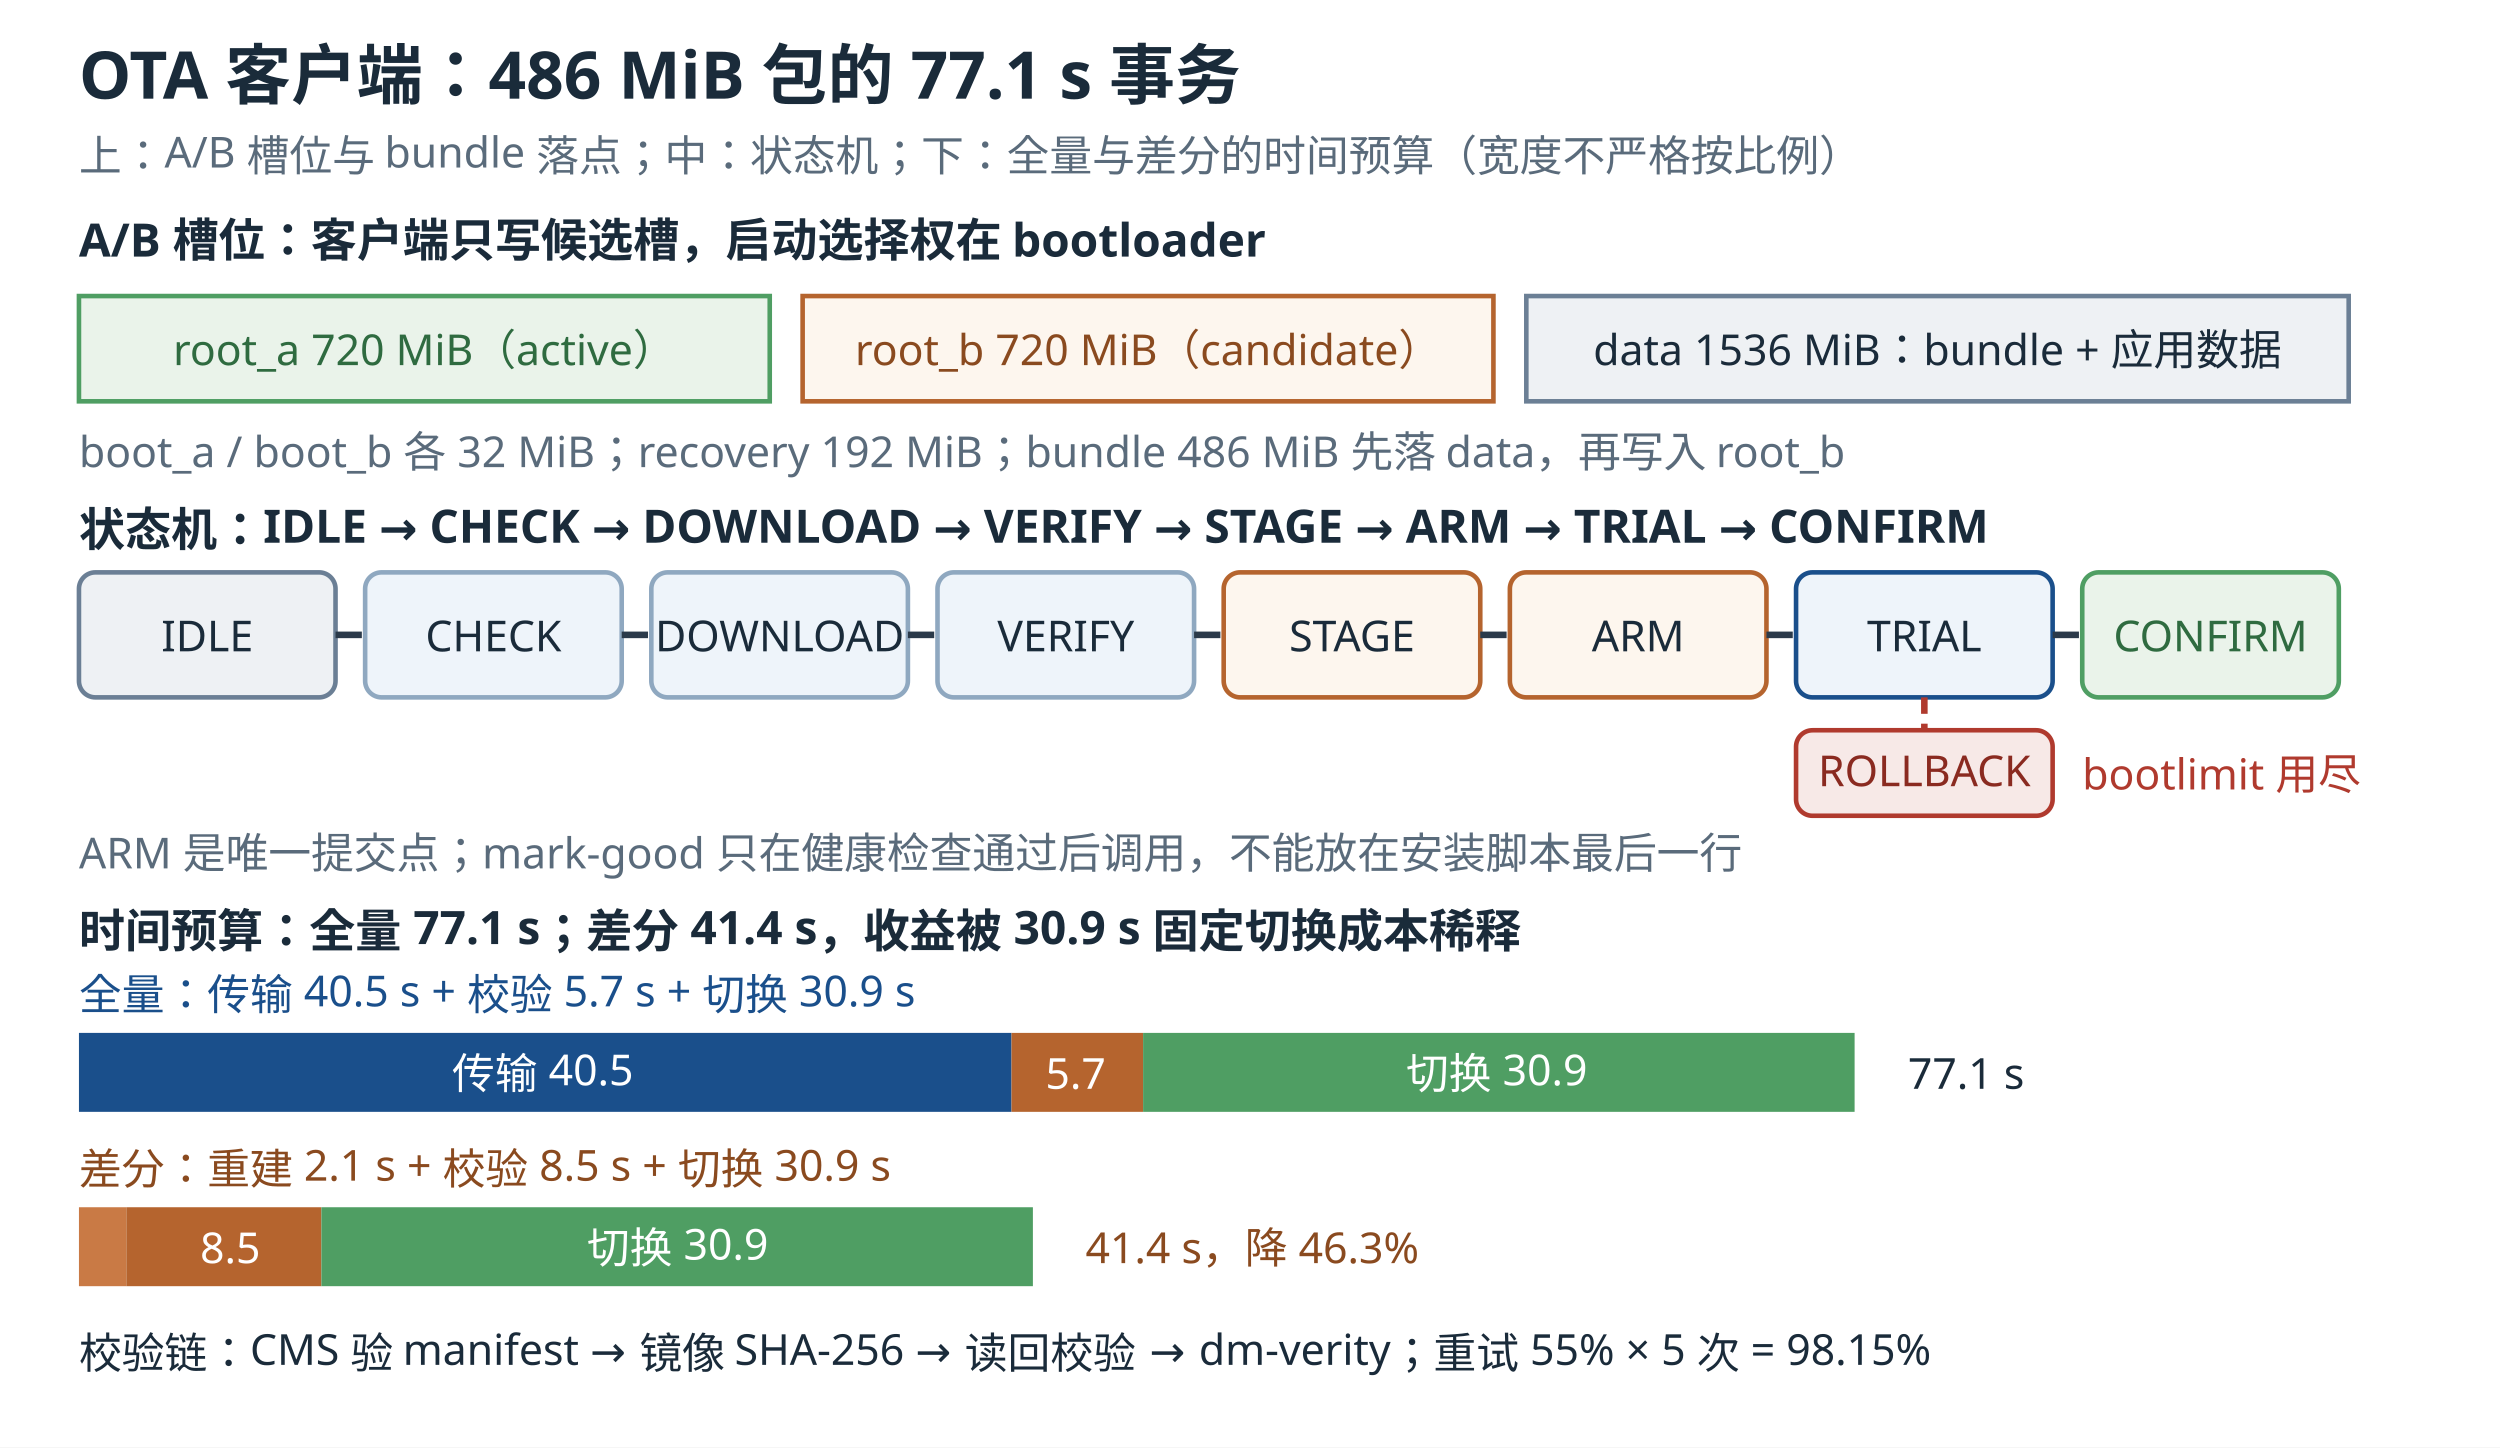
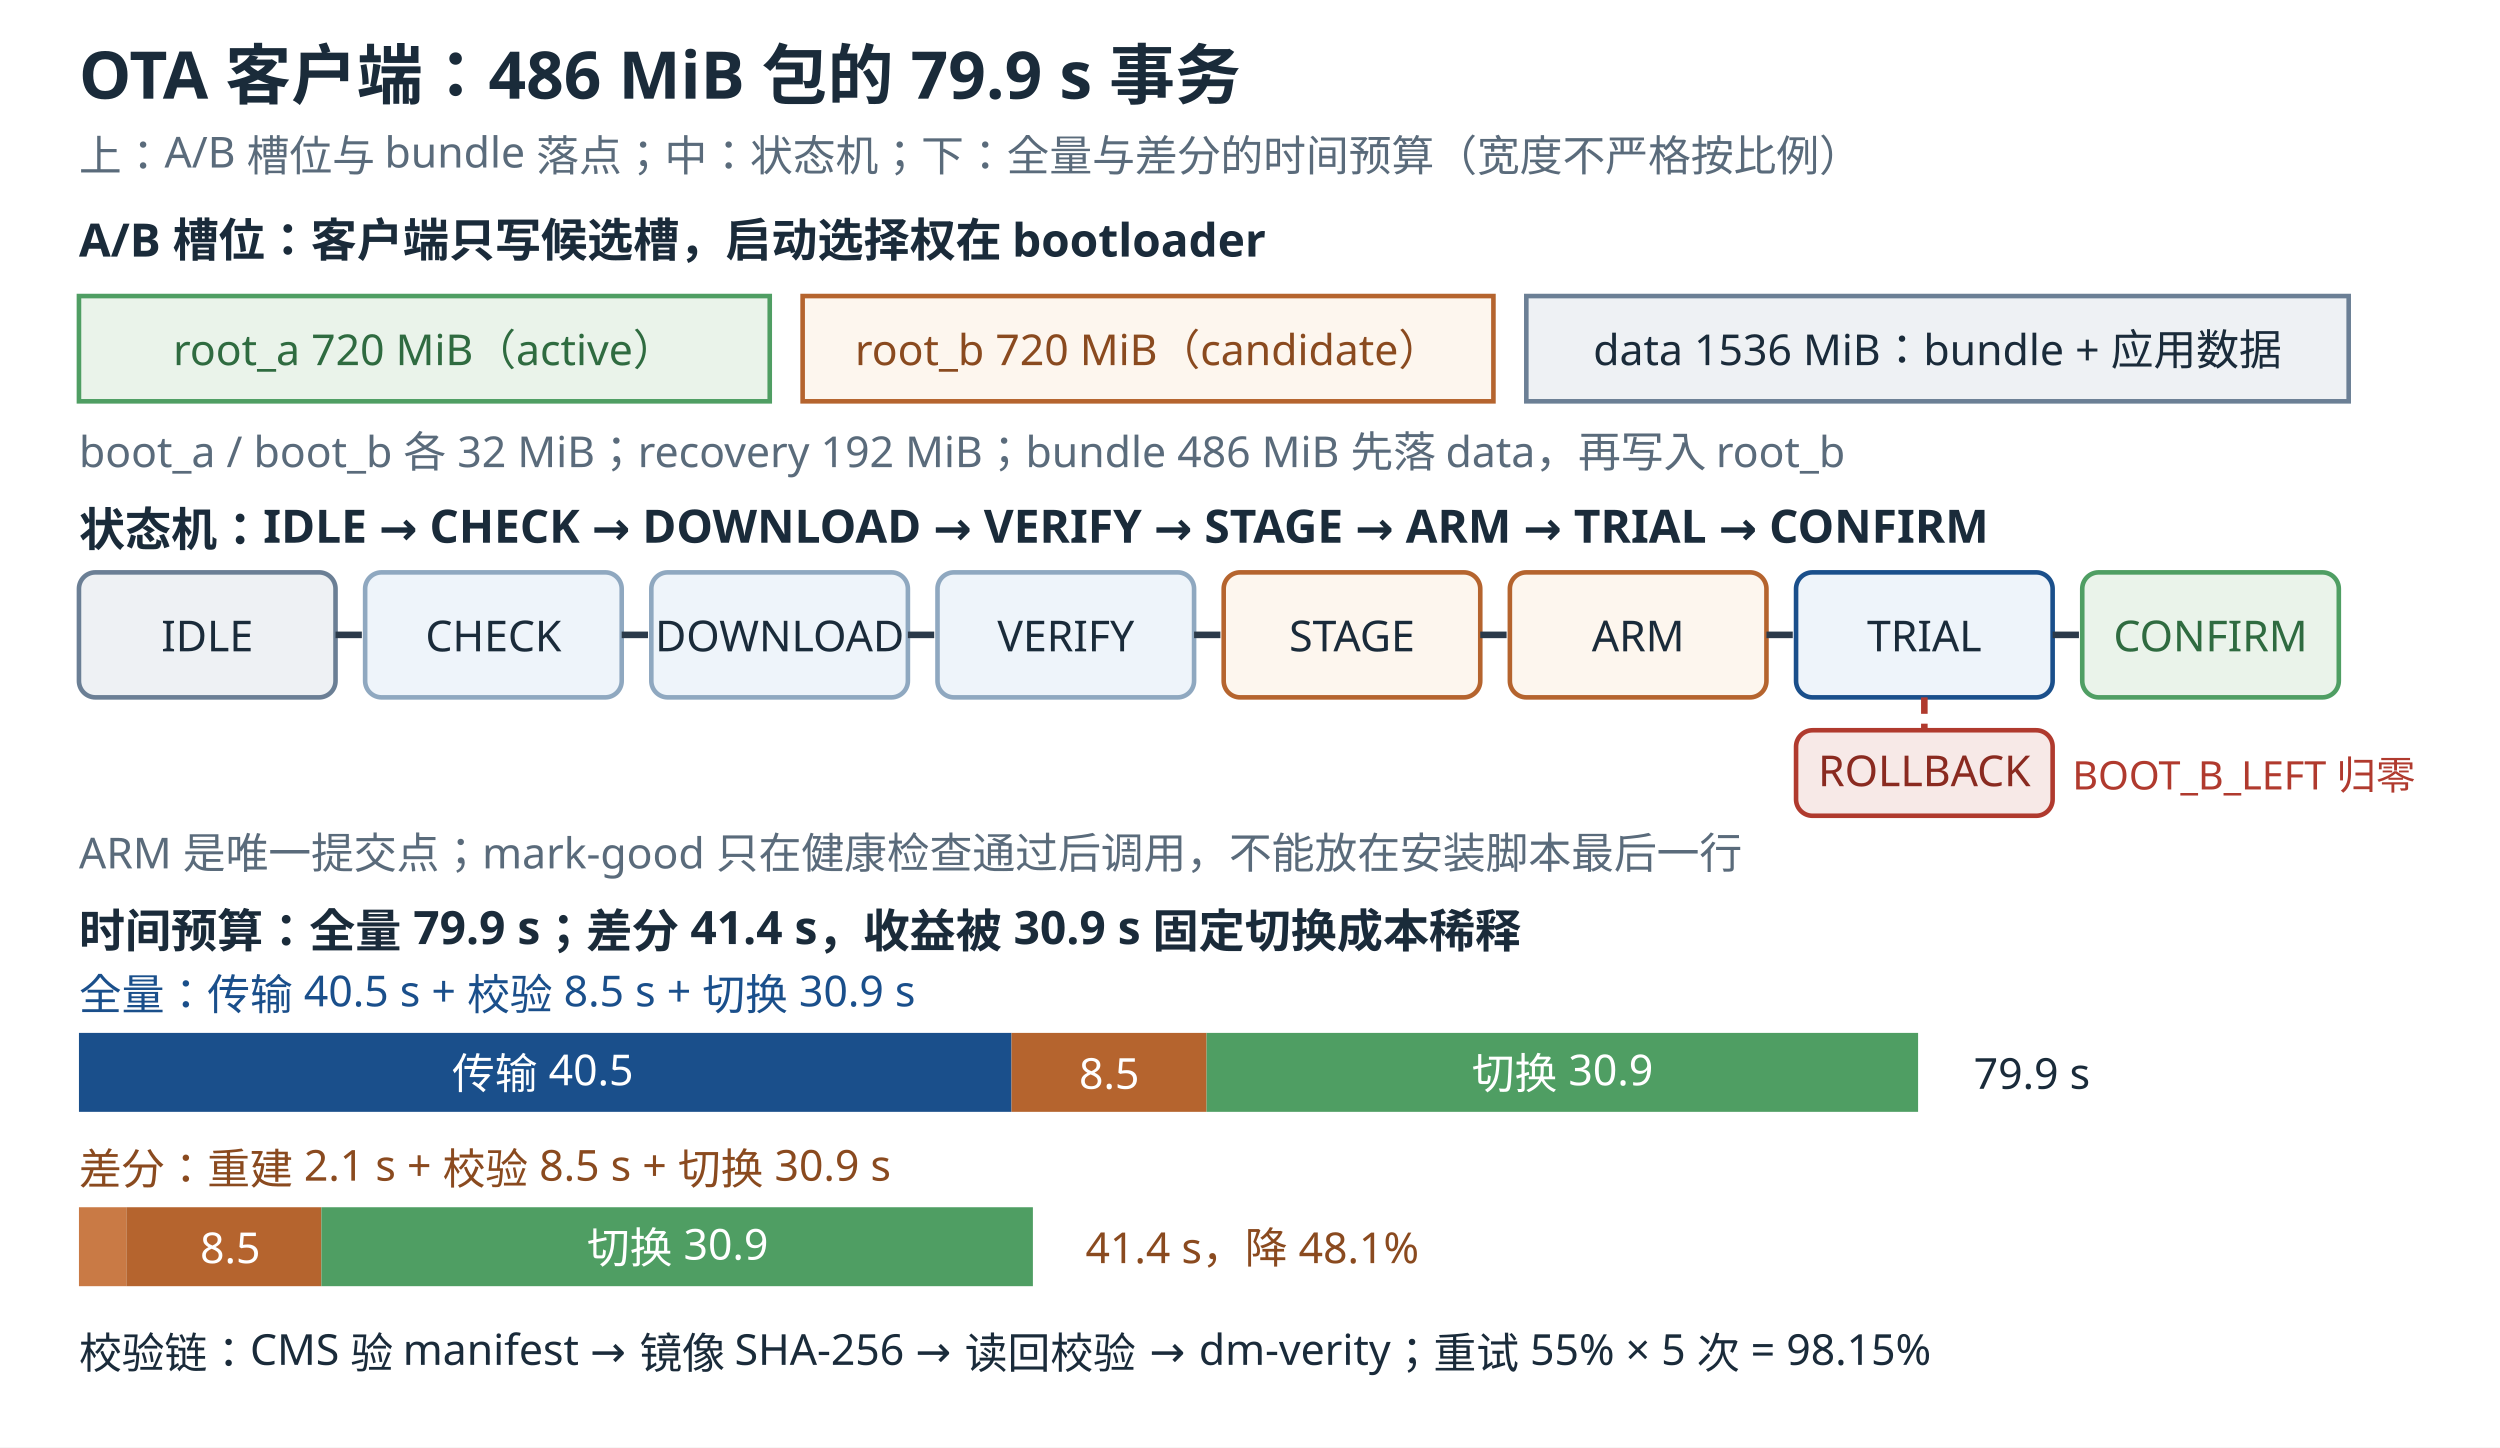
<svg xmlns="http://www.w3.org/2000/svg" viewBox="0 0 760 440">
  <rect width="760" height="440" fill="#ffffff" />
  <g font-family="'Noto Sans SC','Microsoft YaHei',sans-serif">
-     <text x="24" y="30" font-size="20" font-weight="700" fill="#1a2b3a">OTA 客户端：486 MiB 包的 77.1 s 事务</text>
+     <text x="24" y="30" font-size="20" font-weight="700" fill="#1a2b3a">OTA 客户端：486 MiB 包的 79.9 s 事务</text>
    <text x="24" y="52" font-size="13" fill="#5a6b7b">上：A/B 槽位与 bundle 落点；中：状态机；下：全量与差分的时间预算（宽度不严格按比例）</text>
    <text x="24" y="78" font-size="14" font-weight="700" fill="#1a2b3a">A/B 槽位：客户端只写候选槽，启动选择权在 bootloader</text>
    <rect x="24" y="90" width="210" height="32" fill="#eaf3ea" stroke="#4f9e63" stroke-width="1.4" />
    <rect x="244" y="90" width="210" height="32" fill="#fdf6ee" stroke="#b5642e" stroke-width="1.4" />
    <rect x="464" y="90" width="250" height="32" fill="#eef1f4" stroke="#6b7f95" stroke-width="1.4" />
    <text x="129" y="111" font-size="13" text-anchor="middle" fill="#2f6b40">root_a 720 MiB（active）</text>
    <text x="349" y="111" font-size="13" text-anchor="middle" fill="#8a4a1f">root_b 720 MiB（candidate）</text>
    <text x="589" y="111" font-size="13" text-anchor="middle" fill="#1a2b3a">data 1536 MiB：bundle + 应用数据</text>
    <text x="24" y="142" font-size="13" fill="#5a6b7b">boot_a / boot_b 各 32 MiB；recovery 192 MiB；bundle 486 MiB 先落 data，再写入 root_b</text>
    <text x="24" y="166" font-size="14" font-weight="700" fill="#1a2b3a">状态机：IDLE → CHECK → DOWNLOAD → VERIFY → STAGE → ARM → TRIAL → CONFIRM</text>
    <rect x="24" y="174" width="78" height="38" rx="5" fill="#eef1f4" stroke="#6b7f95" stroke-width="1.4" />
    <text x="63" y="198" font-size="13" text-anchor="middle" fill="#1a2b3a">IDLE</text>
    <line x1="102" y1="193" x2="110" y2="193" stroke="#2b3a4a" stroke-width="2" />
    <rect x="111" y="174" width="78" height="38" rx="5" fill="#eef4fa" stroke="#8fa8c0" stroke-width="1.4" />
    <text x="150" y="198" font-size="13" text-anchor="middle" fill="#1a2b3a">CHECK</text>
    <line x1="189" y1="193" x2="197" y2="193" stroke="#2b3a4a" stroke-width="2" />
    <rect x="198" y="174" width="78" height="38" rx="5" fill="#eef4fa" stroke="#8fa8c0" stroke-width="1.4" />
    <text x="237" y="198" font-size="13" text-anchor="middle" fill="#1a2b3a">DOWNLOAD</text>
    <line x1="276" y1="193" x2="284" y2="193" stroke="#2b3a4a" stroke-width="2" />
    <rect x="285" y="174" width="78" height="38" rx="5" fill="#eef4fa" stroke="#8fa8c0" stroke-width="1.4" />
    <text x="324" y="198" font-size="13" text-anchor="middle" fill="#1a2b3a">VERIFY</text>
    <line x1="363" y1="193" x2="371" y2="193" stroke="#2b3a4a" stroke-width="2" />
    <rect x="372" y="174" width="78" height="38" rx="5" fill="#fdf6ee" stroke="#b5642e" stroke-width="1.4" />
    <text x="411" y="198" font-size="13" text-anchor="middle" fill="#1a2b3a">STAGE</text>
    <line x1="450" y1="193" x2="458" y2="193" stroke="#2b3a4a" stroke-width="2" />
    <rect x="459" y="174" width="78" height="38" rx="5" fill="#fdf6ee" stroke="#b5642e" stroke-width="1.4" />
    <text x="498" y="198" font-size="13" text-anchor="middle" fill="#1a2b3a">ARM</text>
    <line x1="537" y1="193" x2="545" y2="193" stroke="#2b3a4a" stroke-width="2" />
    <rect x="546" y="174" width="78" height="38" rx="5" fill="#eef4fa" stroke="#1a4f8b" stroke-width="1.4" />
    <text x="585" y="198" font-size="13" text-anchor="middle" fill="#1a2b3a">TRIAL</text>
    <line x1="624" y1="193" x2="632" y2="193" stroke="#2b3a4a" stroke-width="2" />
    <rect x="633" y="174" width="78" height="38" rx="5" fill="#eaf3ea" stroke="#4f9e63" stroke-width="1.4" />
    <text x="672" y="198" font-size="13" text-anchor="middle" fill="#2f6b40">CONFIRM</text>
    <line x1="585" y1="212" x2="585" y2="222" stroke="#b03a2e" stroke-width="2" stroke-dasharray="5 3" />
    <rect x="546" y="222" width="78" height="26" rx="5" fill="#f7e9e7" stroke="#b03a2e" stroke-width="1.4" />
    <text x="585" y="239" font-size="13" text-anchor="middle" fill="#8a2a20">ROLLBACK</text>
-     <text x="633" y="240" font-size="13" fill="#b03a2e">bootlimit 用尽</text>
+     <text x="630" y="240" font-size="12" fill="#b03a2e">BOOT_B_LEFT 归零</text>
    <text x="24" y="264" font-size="13" fill="#5a6b7b">ARM 是唯一提交点；mark-good 只在健康检查通过后调用，不能放在安装脚本最后一行</text>
-     <text x="24" y="288" font-size="14" font-weight="700" fill="#1a2b3a">时间预算：全量 77.1 s；差分 41.4 s，收益被 30.9 s 固定切换成本稀释</text>
-     <text x="24" y="307" font-size="13" fill="#1a4f8b">全量：传输 40.5 s + 校验 5.7 s + 切换 30.9 s</text>
+     <text x="24" y="288" font-size="14" font-weight="700" fill="#1a2b3a">时间预算：全量 79.9 s；差分 41.4 s，收益被 30.9 s 固定切换成本稀释</text>
+     <text x="24" y="307" font-size="13" fill="#1a4f8b">全量：传输 40.5 s + 校验 8.5 s + 切换 30.9 s</text>
    <rect x="24" y="314" width="283.5" height="24" fill="#1a4f8b" />
-     <rect x="307.5" y="314" width="40" height="24" fill="#b5642e" />
-     <rect x="347.5" y="314" width="216.3" height="24" fill="#4f9e63" />
+     <rect x="307.5" y="314" width="59.3" height="24" fill="#b5642e" />
+     <rect x="366.8" y="314" width="216.3" height="24" fill="#4f9e63" />
    <text x="165" y="331" font-size="13" text-anchor="middle" fill="#ffffff">传输 40.5</text>
-     <text x="327" y="331" font-size="13" text-anchor="middle" fill="#ffffff">5.7</text>
-     <text x="455" y="331" font-size="13" text-anchor="middle" fill="#ffffff">切换 30.9</text>
-     <text x="580" y="331" font-size="13" fill="#1a2b3a">77.1 s</text>
+     <text x="337.2" y="331" font-size="13" text-anchor="middle" fill="#ffffff">8.5</text>
+     <text x="475" y="331" font-size="13" text-anchor="middle" fill="#ffffff">切换 30.9</text>
+     <text x="600" y="331" font-size="13" fill="#1a2b3a">79.9 s</text>
    <text x="24" y="360" font-size="13" fill="#8a4a1f">差分：重建 2.1 s + 校验 8.5 s + 切换 30.9 s</text>
    <rect x="24" y="367" width="14.4" height="24" fill="#c97a45" />
    <rect x="38.4" y="367" width="59.3" height="24" fill="#b5642e" />
    <rect x="97.7" y="367" width="216.3" height="24" fill="#4f9e63" />
    <text x="70" y="384" font-size="13" text-anchor="middle" fill="#ffffff">8.5</text>
    <text x="206" y="384" font-size="13" text-anchor="middle" fill="#ffffff">切换 30.9</text>
-     <text x="330" y="384" font-size="13" fill="#8a4a1f">41.4 s，降 46.3%</text>
+     <text x="330" y="384" font-size="13" fill="#8a4a1f">41.4 s，降 48.1%</text>
    <text x="24" y="416" font-size="13" fill="#1a2b3a">校验链：CMS 验 manifest → 镜像 SHA-256 → 读回校验 → dm-verity；重试 55% × 5 次 = 98.15%</text>
  </g>
</svg>
